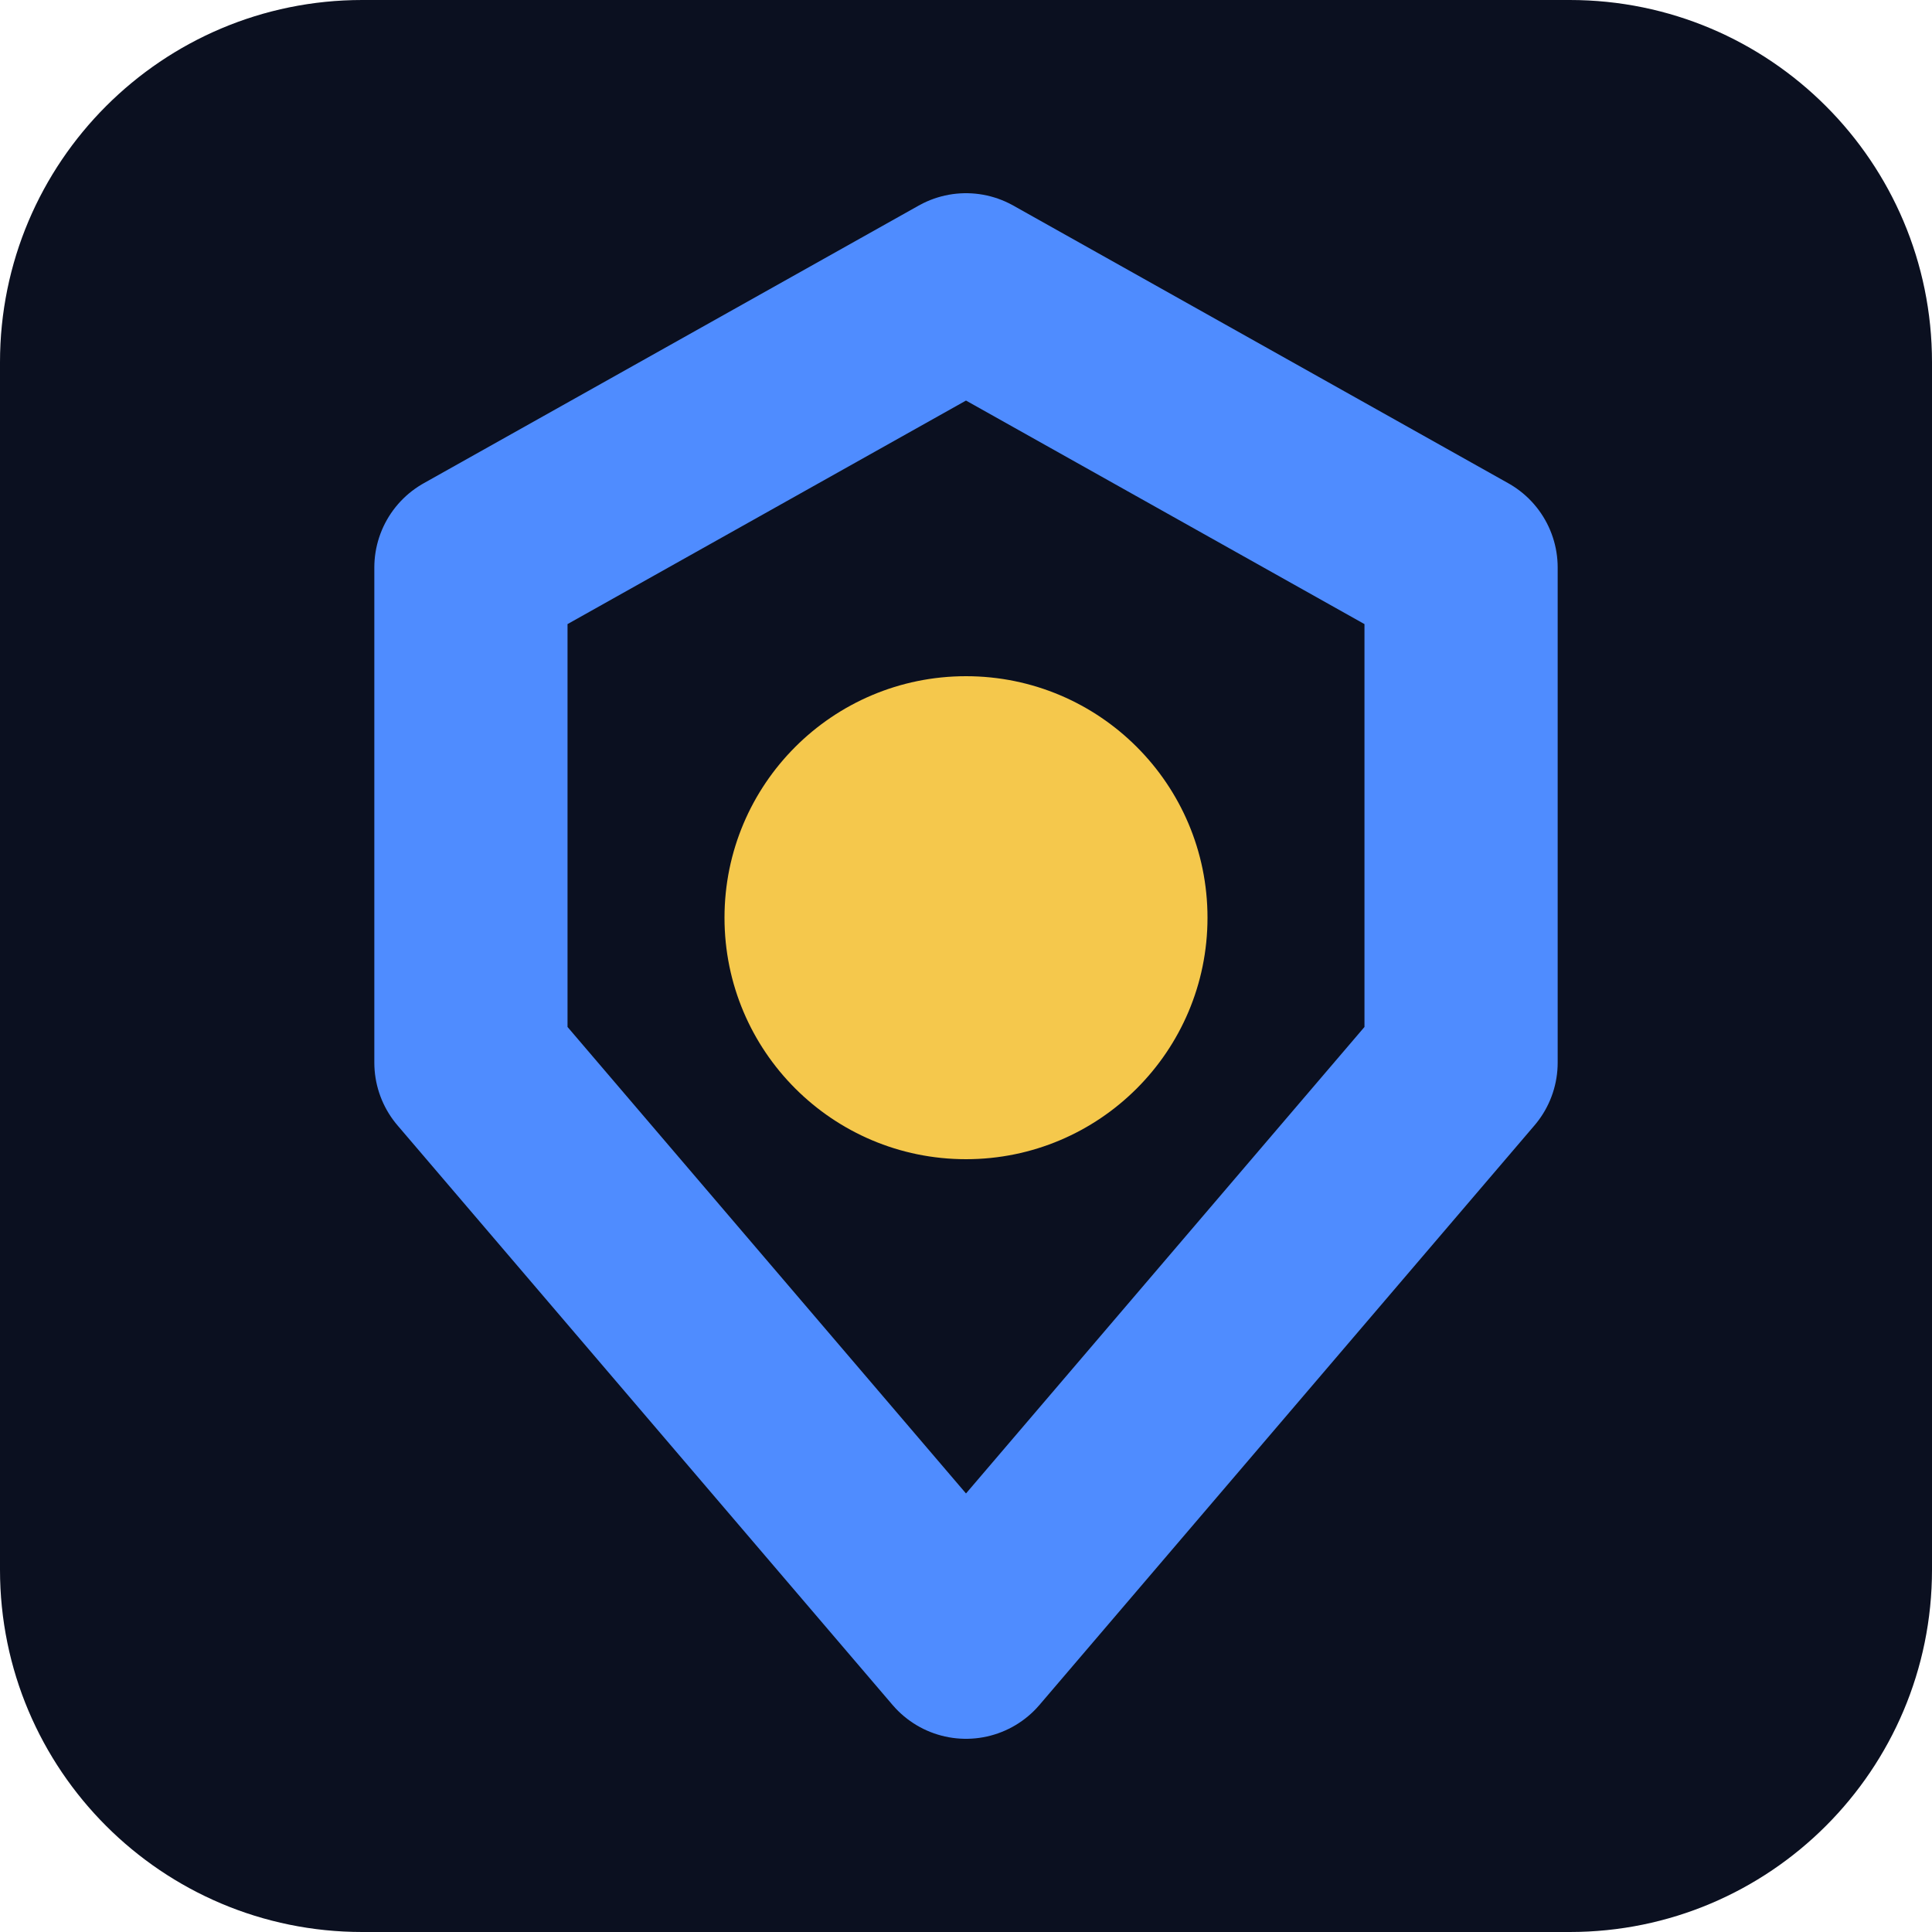
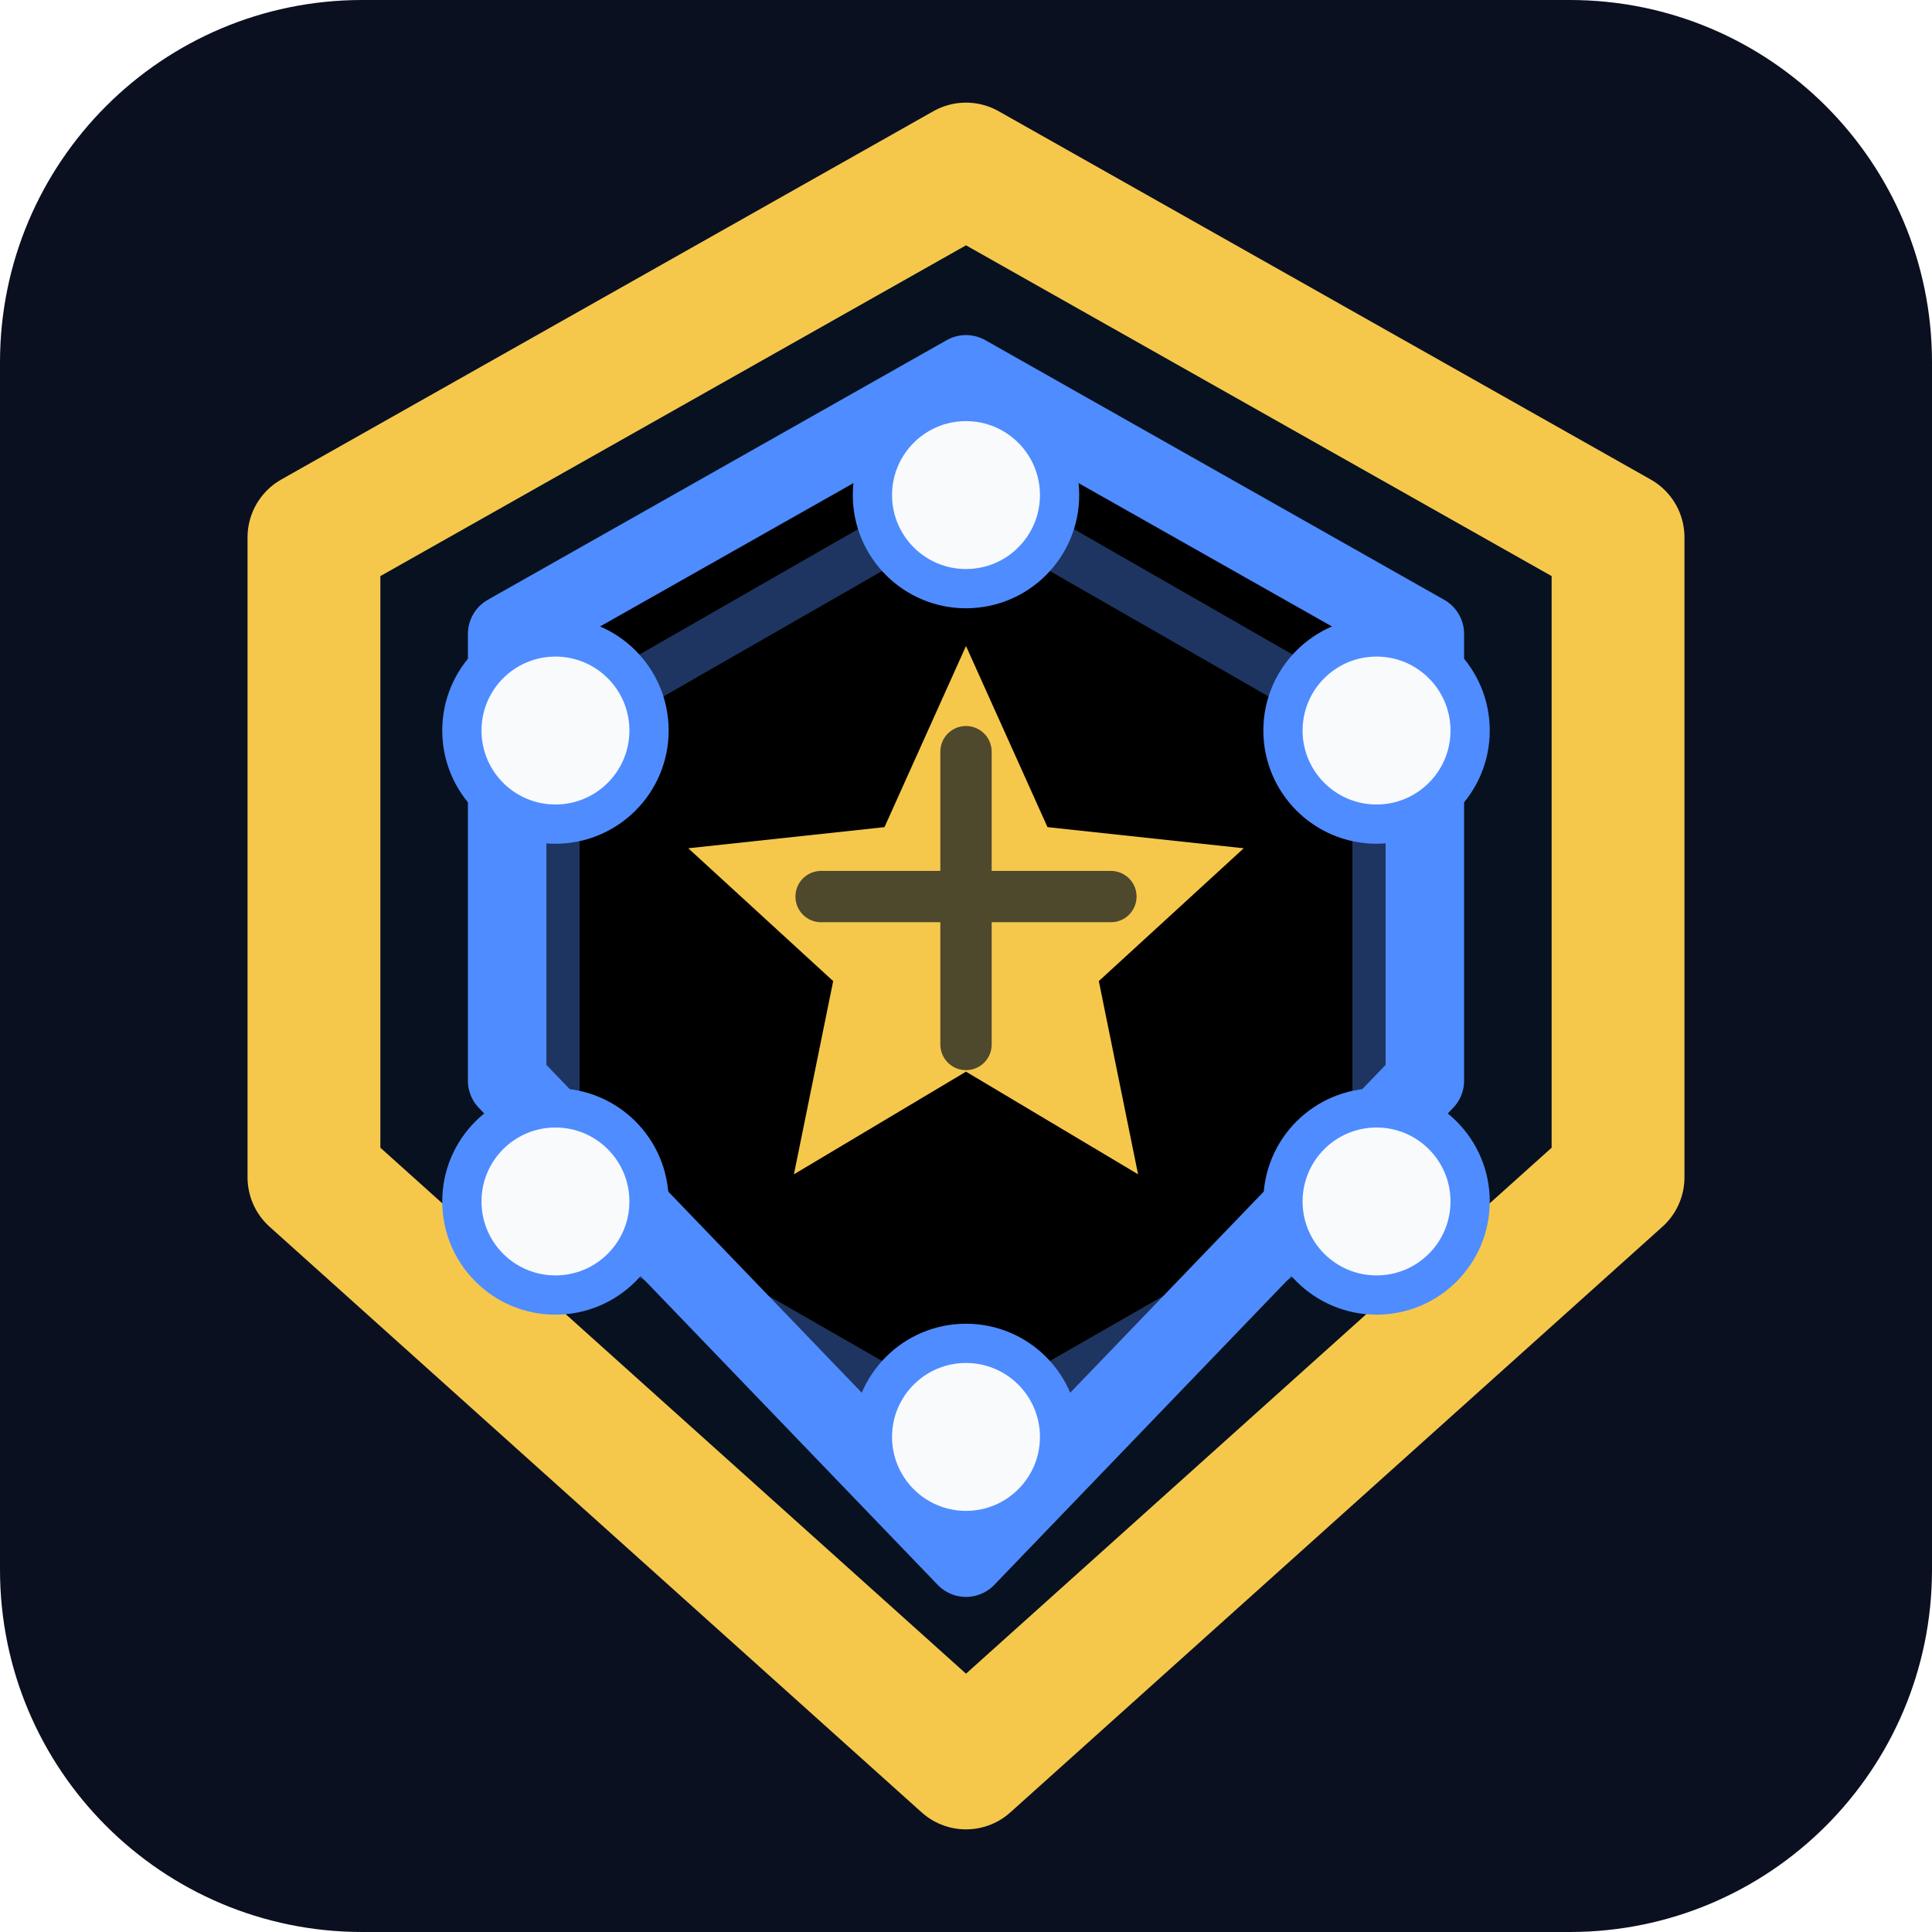
<svg xmlns="http://www.w3.org/2000/svg" viewBox="0 0 32 32">
  <rect width="32" height="32" rx="6" fill="#0B1020" />
-   <path d="M16 4.8 24.2 9.4v8.2L16 27.2 7.8 17.6V9.4L16 4.8Z" fill="#0B1020" stroke="#4F8CFF" stroke-width="3.2" stroke-linejoin="round" />
-   <circle cx="16" cy="15.2" r="4" fill="#F5C84C" />
+   <path d="M16 2.8 26.8 8.9v10.6L16 29.2 5.2 19.5V8.9L16 2.8Z" fill="#07111F" stroke="#F5C84C" stroke-width="2.2" stroke-linejoin="round" />
+   <path d="M16 6.2 23.6 10.5v7.4L16 25.8 8.4 17.9v-7.4L16 6.2Z" stroke="#4F8CFF" stroke-width="1.3" stroke-linejoin="round" />
+   <path d="M16 8.2 22.8 12.1M22.8 12.1v7.8M22.8 19.9 16 23.8M16 23.8 9.2 19.9M9.2 19.9v-7.8M9.2 12.1 16 8.2" stroke="#4F8CFF" stroke-opacity=".38" stroke-width=".8" />
+   <g fill="#F8FAFC" stroke="#4F8CFF" stroke-width=".65">
+     <circle cx="16" cy="8.2" r="1.55" />
+     <circle cx="22.8" cy="12.1" r="1.55" />
+     <circle cx="22.8" cy="19.9" r="1.55" />
+     <circle cx="16" cy="23.8" r="1.55" />
+     <circle cx="9.2" cy="19.9" r="1.55" />
+     <circle cx="9.2" cy="12.1" r="1.55" />
+   </g>
+   <path d="m16 10.7 1.35 3 3.25.35-2.4 2.2.65 3.2L16 17.75l-2.85 1.7.65-3.2-2.4-2.2 3.25-.35L16 10.7Z" fill="#F5C84C" />
+   <path d="M16 12.45v4.85M13.6 14.85h4.8" stroke="#07111F" stroke-width=".85" stroke-linecap="round" opacity=".7" />
</svg>
